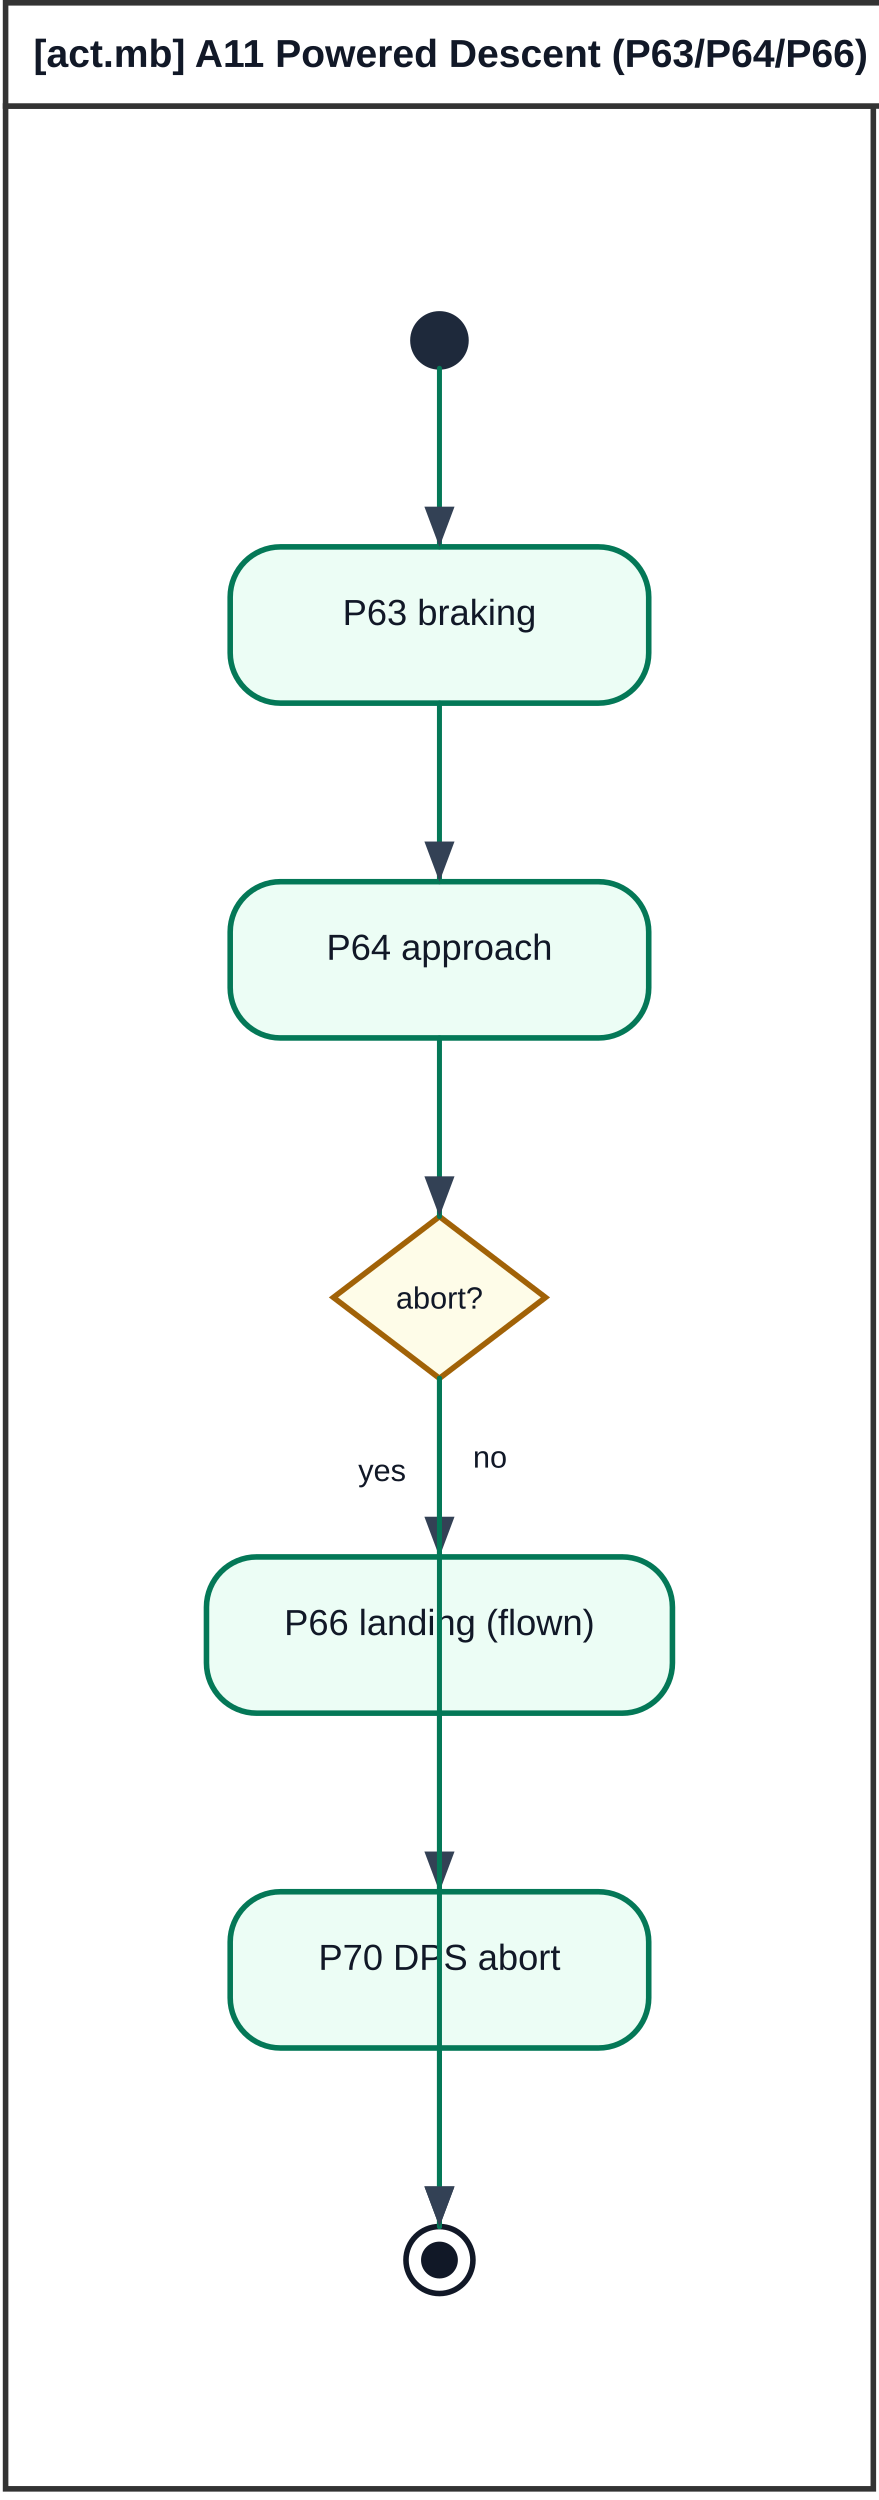
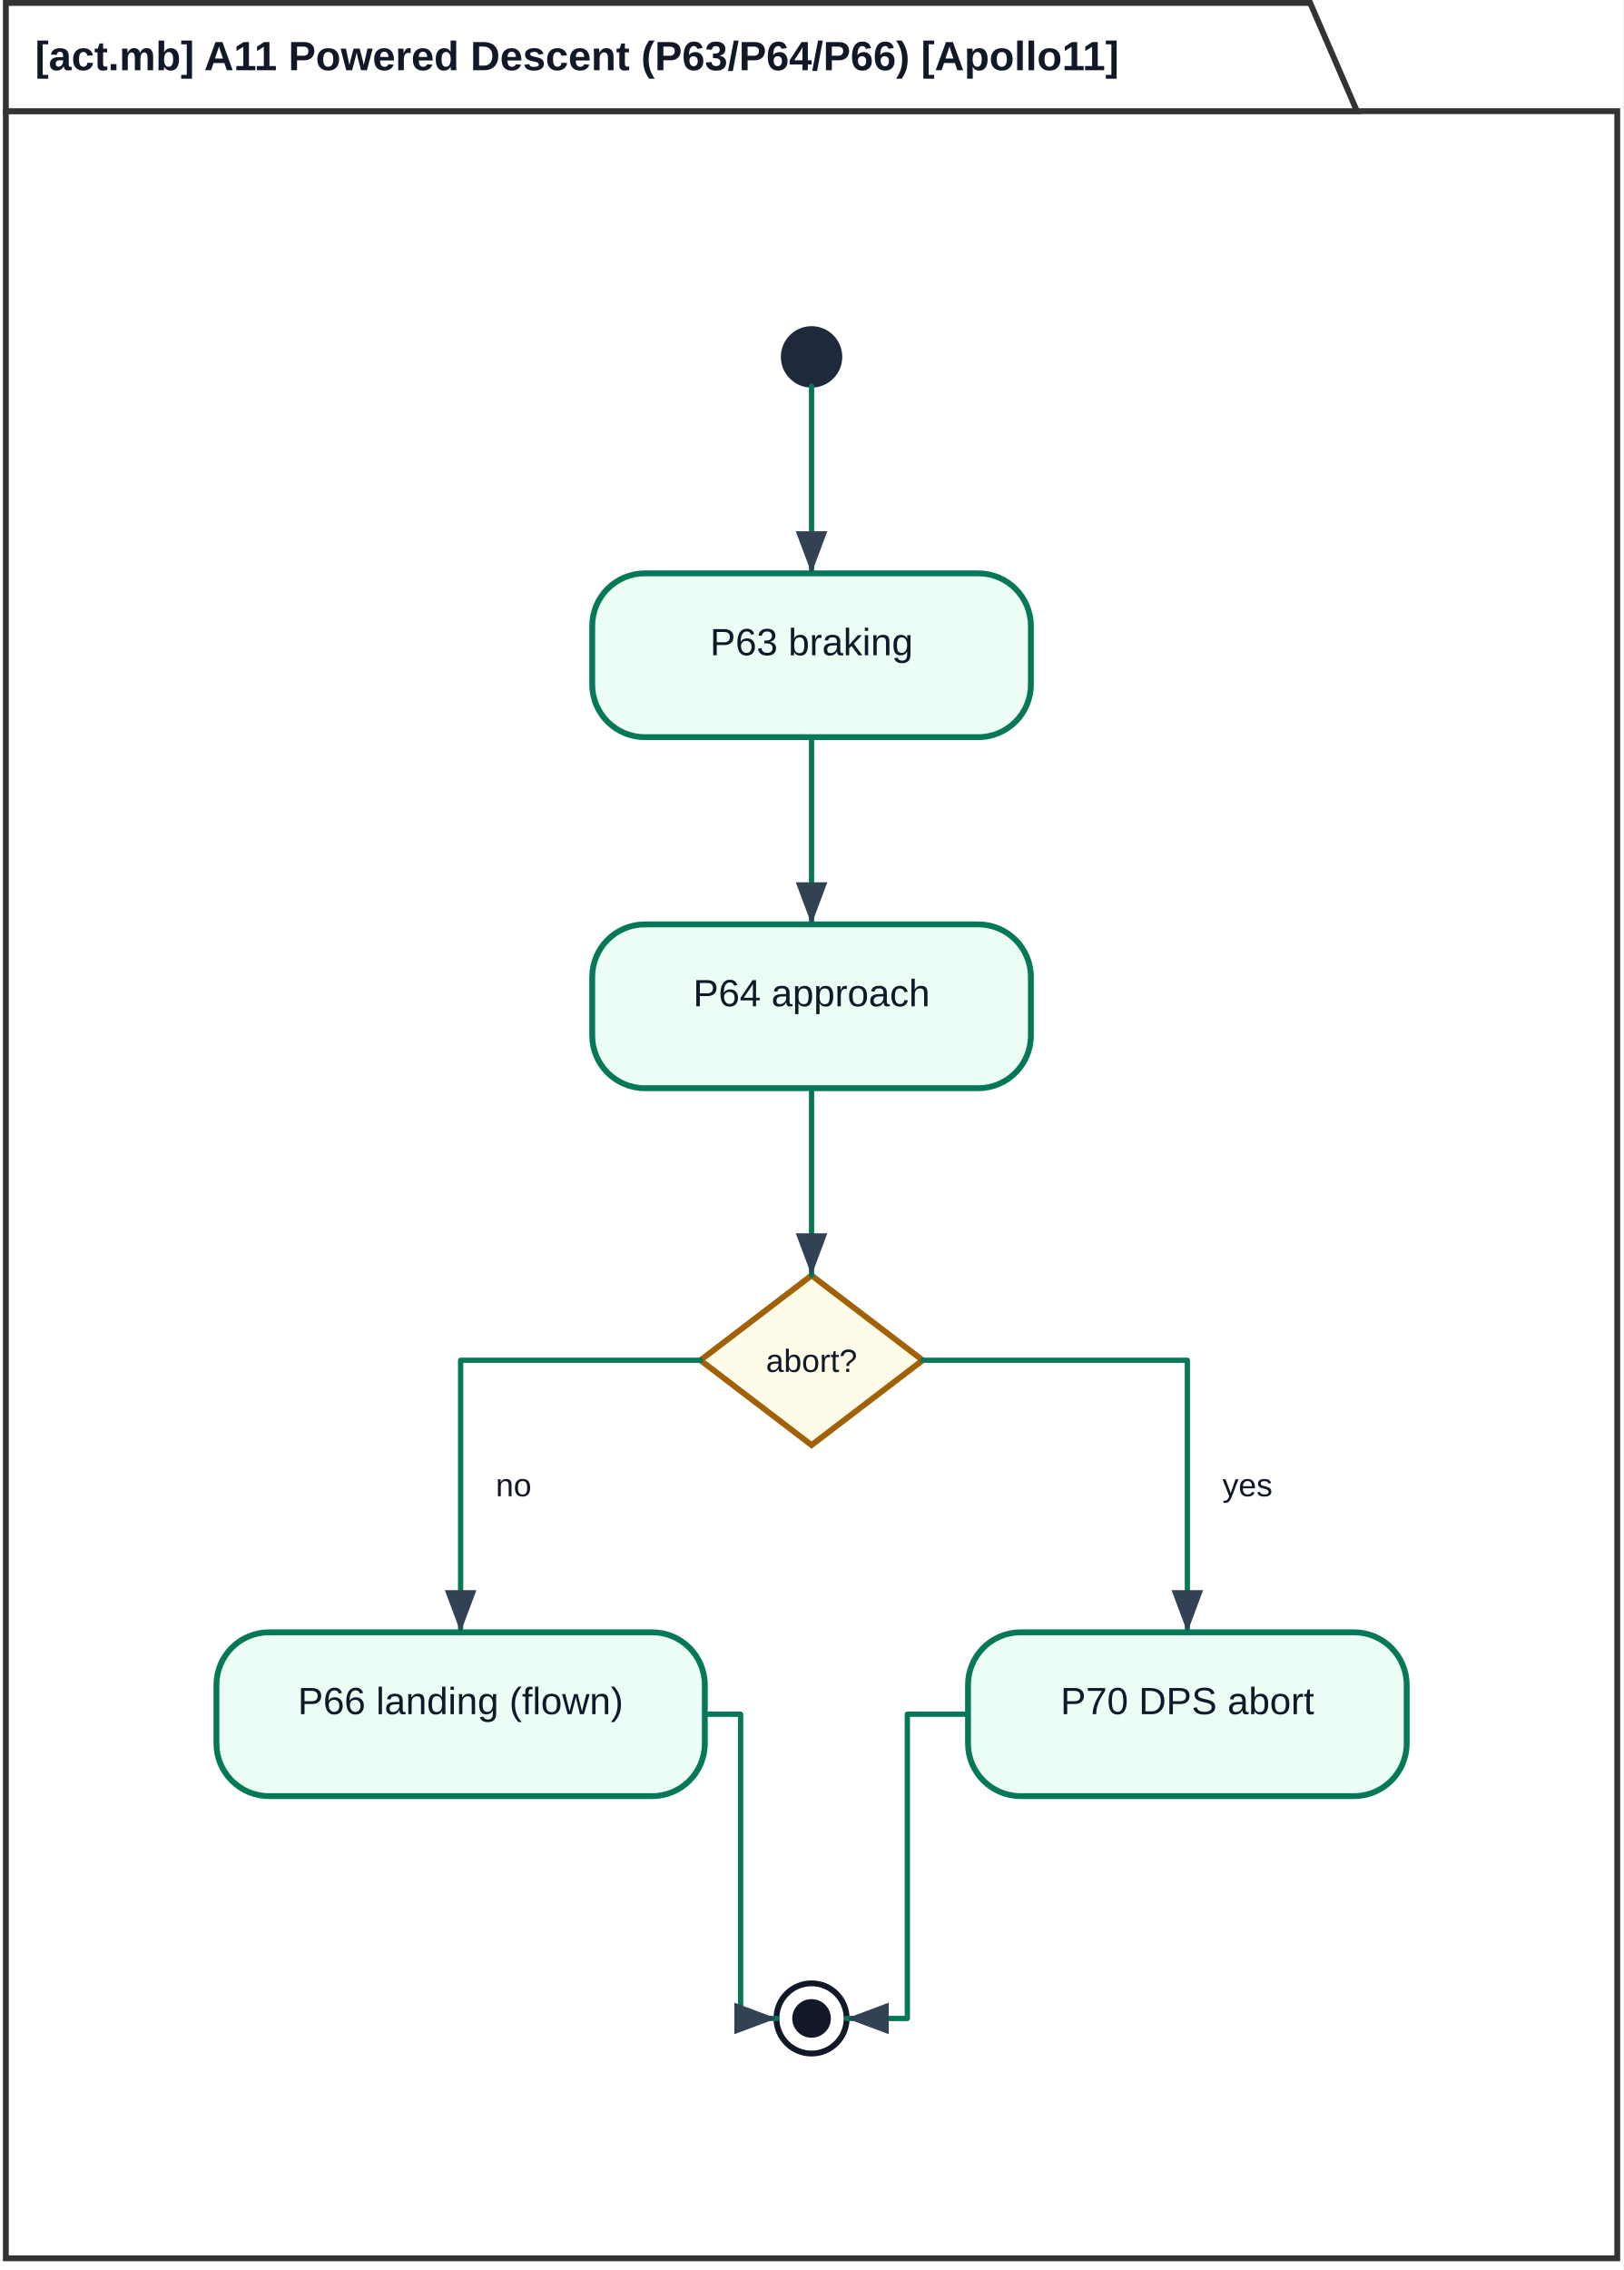
- <svg xmlns="http://www.w3.org/2000/svg" width="315" height="896" viewBox="0 0 315 896">
+ <svg xmlns="http://www.w3.org/2000/svg" width="555" height="776" viewBox="0 0 555 776">
  <defs>
    <style>text{font-family:Arial,Helvetica,sans-serif;fill:#111827}.label{font-size:13px}.small{font-size:11px}.header{font-size:14px;font-weight:600}</style>
    <marker id="arrow" markerWidth="8" markerHeight="6" refX="8" refY="3" orient="auto">
      <polygon points="0 0,8 3,0 6" fill="#1D4ED8" />
    </marker>
    <marker id="arrow-dark" markerWidth="8" markerHeight="6" refX="8" refY="3" orient="auto">
      <polygon points="0 0,8 3,0 6" fill="#334155" />
    </marker>
    <marker id="composition" markerWidth="12" markerHeight="12" refX="0" refY="6" orient="auto" markerUnits="strokeWidth">
      <polygon points="0 6,6 0,12 6,6 12" fill="#111827" stroke="#111827" />
    </marker>
  </defs>
-   <rect x="0" y="0" width="315" height="896" fill="#FFFFFF" />
-   <rect x="2" y="38" width="311" height="854" fill="none" stroke="#333333" stroke-width="2" />
+   <rect x="0" y="0" width="555" height="776" fill="#FFFFFF" />
+   <rect x="2" y="38" width="551" height="734" fill="none" stroke="#333333" stroke-width="2" />
  <path d="M 2 1 H 448 L 464 38 H 2 Z" fill="#FFFFFF" stroke="#333333" stroke-width="2" />
  <text class="header" x="12" y="24">[act.mb] A11 Powered Descent (P63/P64/P66) [Apollo11]</text>
-   <rect x="2" y="38" width="311" height="856" fill="none" stroke="#333333" stroke-width="0" />
+   <rect x="2" y="38" width="551" height="736" fill="none" stroke="#333333" stroke-width="0" />
  <g transform="translate(2,40)">
-     <circle id="start" cx="155.5" cy="82" r="10" fill="#1E293B" stroke="#1E293B" stroke-width="1" />
-     <rect id="p63Braking" x="80.5" y="156" width="150" height="56" rx="18" fill="#ECFDF5" stroke="#047857" stroke-width="2" />
-     <text class="label" text-anchor="middle" x="155.5" y="184">P63 braking</text>
-     <rect id="p64Approach" x="80.5" y="276" width="150" height="56" rx="18" fill="#ECFDF5" stroke="#047857" stroke-width="2" />
-     <text class="label" text-anchor="middle" x="155.5" y="304">P64 approach</text>
-     <polygon id="abort" points="155.5,396 193.5,425 155.5,454 117.5,425" fill="#FEFCE8" stroke="#A16207" stroke-width="2" />
-     <text class="small" text-anchor="middle" x="155.5" y="429">abort?</text>
+     <circle id="start" cx="275.5" cy="82" r="10" fill="#1E293B" stroke="#1E293B" stroke-width="1" />
+     <rect id="p63Braking" x="200.5" y="156" width="150" height="56" rx="18" fill="#ECFDF5" stroke="#047857" stroke-width="2" />
+     <text class="label" text-anchor="middle" x="275.5" y="184">P63 braking</text>
+     <rect id="p64Approach" x="200.5" y="276" width="150" height="56" rx="18" fill="#ECFDF5" stroke="#047857" stroke-width="2" />
+     <text class="label" text-anchor="middle" x="275.5" y="304">P64 approach</text>
+     <polygon id="abort" points="275.5,396 313.5,425 275.5,454 237.5,425" fill="#FEFCE8" stroke="#A16207" stroke-width="2" />
+     <text class="small" text-anchor="middle" x="275.5" y="429">abort?</text>
    <rect id="p66Landing" x="72" y="518" width="167" height="56" rx="18" fill="#ECFDF5" stroke="#047857" stroke-width="2" />
    <text class="label" text-anchor="middle" x="155.5" y="546">P66 landing (flown)</text>
-     <rect id="p70Abort" x="80.5" y="638" width="150" height="56" rx="18" fill="#ECFDF5" stroke="#047857" stroke-width="2" />
-     <text class="label" text-anchor="middle" x="155.5" y="666">P70 DPS abort</text>
-     <circle cx="155.5" cy="770" r="12" fill="none" stroke="#111827" stroke-width="2" />
-     <circle id="done" cx="155.5" cy="770" r="6.6" fill="#111827" stroke="none" />
-     <path d="M 155.5,92 L 155.5,156" fill="none" stroke="#047857" stroke-width="1.8" stroke-linejoin="round" stroke-linecap="round" marker-end="url(#arrow-dark)" />
-     <path d="M 155.5,212 L 155.5,276" fill="none" stroke="#047857" stroke-width="1.8" stroke-linejoin="round" stroke-linecap="round" marker-end="url(#arrow-dark)" />
-     <path d="M 155.5,332 L 155.5,396" fill="none" stroke="#047857" stroke-width="1.8" stroke-linejoin="round" stroke-linecap="round" marker-end="url(#arrow-dark)" />
-     <path d="M 155.5,454 L 155.5,518" fill="none" stroke="#047857" stroke-width="1.8" stroke-linejoin="round" stroke-linecap="round" marker-end="url(#arrow-dark)" />
-     <path d="M 155.5,454 L 155.5,638" fill="none" stroke="#047857" stroke-width="1.8" stroke-linejoin="round" stroke-linecap="round" marker-end="url(#arrow-dark)" />
-     <path d="M 155.5,574 L 155.5,758" fill="none" stroke="#047857" stroke-width="1.8" stroke-linejoin="round" stroke-linecap="round" marker-end="url(#arrow-dark)" />
-     <path d="M 155.5,694 L 155.5,758" fill="none" stroke="#047857" stroke-width="1.8" stroke-linejoin="round" stroke-linecap="round" marker-end="url(#arrow-dark)" />
-     <text class="small" x="167.5" y="486">no</text>
-     <text class="small" text-anchor="end" x="143.5" y="490.8">yes</text>
+     <rect id="p70Abort" x="329" y="518" width="150" height="56" rx="18" fill="#ECFDF5" stroke="#047857" stroke-width="2" />
+     <text class="label" text-anchor="middle" x="404" y="546">P70 DPS abort</text>
+     <circle cx="275.5" cy="650" r="12" fill="none" stroke="#111827" stroke-width="2" />
+     <circle id="done" cx="275.5" cy="650" r="6.6" fill="#111827" stroke="none" />
+     <path d="M 275.5,92 L 275.5,156" fill="none" stroke="#047857" stroke-width="1.8" stroke-linejoin="round" stroke-linecap="round" marker-end="url(#arrow-dark)" />
+     <path d="M 275.5,212 L 275.5,276" fill="none" stroke="#047857" stroke-width="1.8" stroke-linejoin="round" stroke-linecap="round" marker-end="url(#arrow-dark)" />
+     <path d="M 275.5,332 L 275.5,396" fill="none" stroke="#047857" stroke-width="1.8" stroke-linejoin="round" stroke-linecap="round" marker-end="url(#arrow-dark)" />
+     <path d="M 237.5,425 L 155.5,425 L 155.5,518" fill="none" stroke="#047857" stroke-width="1.8" stroke-linejoin="round" stroke-linecap="round" marker-end="url(#arrow-dark)" />
+     <path d="M 313.5,425 L 404,425 L 404,518" fill="none" stroke="#047857" stroke-width="1.8" stroke-linejoin="round" stroke-linecap="round" marker-end="url(#arrow-dark)" />
+     <path d="M 239,546 L 251.25,546 L 251.25,650 L 263.5,650" fill="none" stroke="#047857" stroke-width="1.8" stroke-linejoin="round" stroke-linecap="round" marker-end="url(#arrow-dark)" />
+     <path d="M 329,546 L 308.25,546 L 308.25,650 L 287.5,650" fill="none" stroke="#047857" stroke-width="1.8" stroke-linejoin="round" stroke-linecap="round" marker-end="url(#arrow-dark)" />
+     <text class="small" x="167.5" y="471.5">no</text>
+     <text class="small" x="416" y="471.5">yes</text>
  </g>
</svg>
